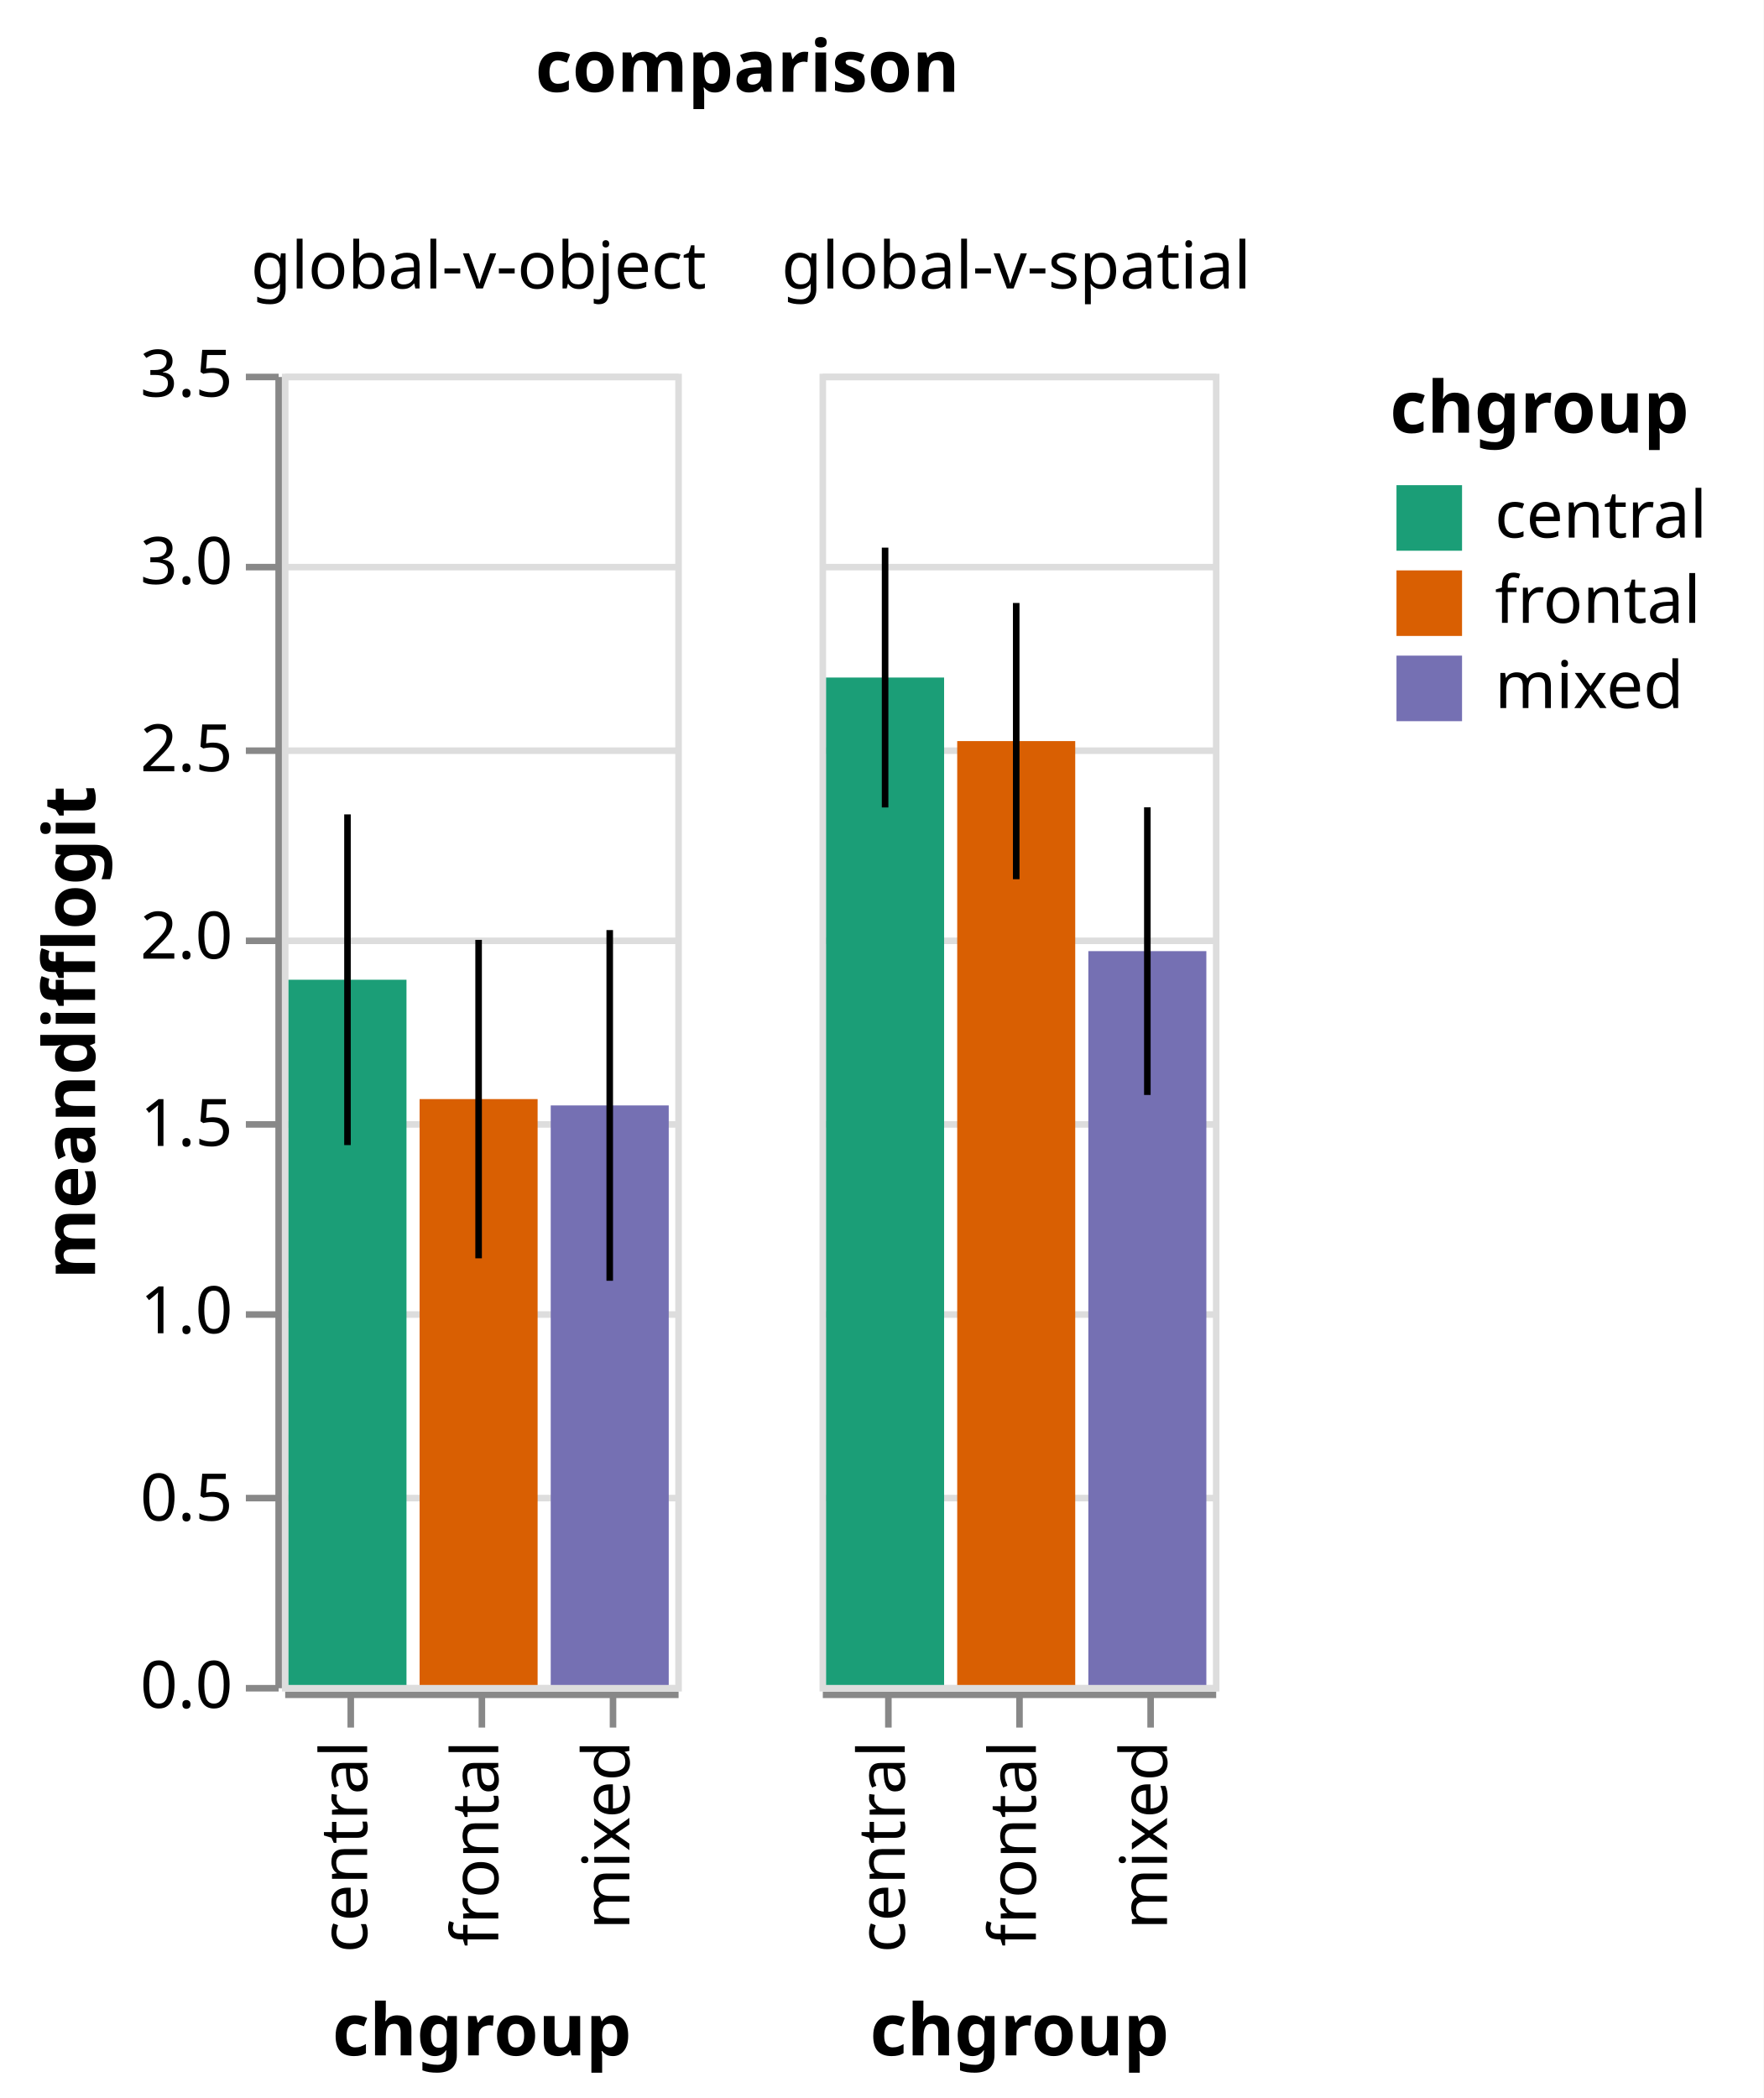
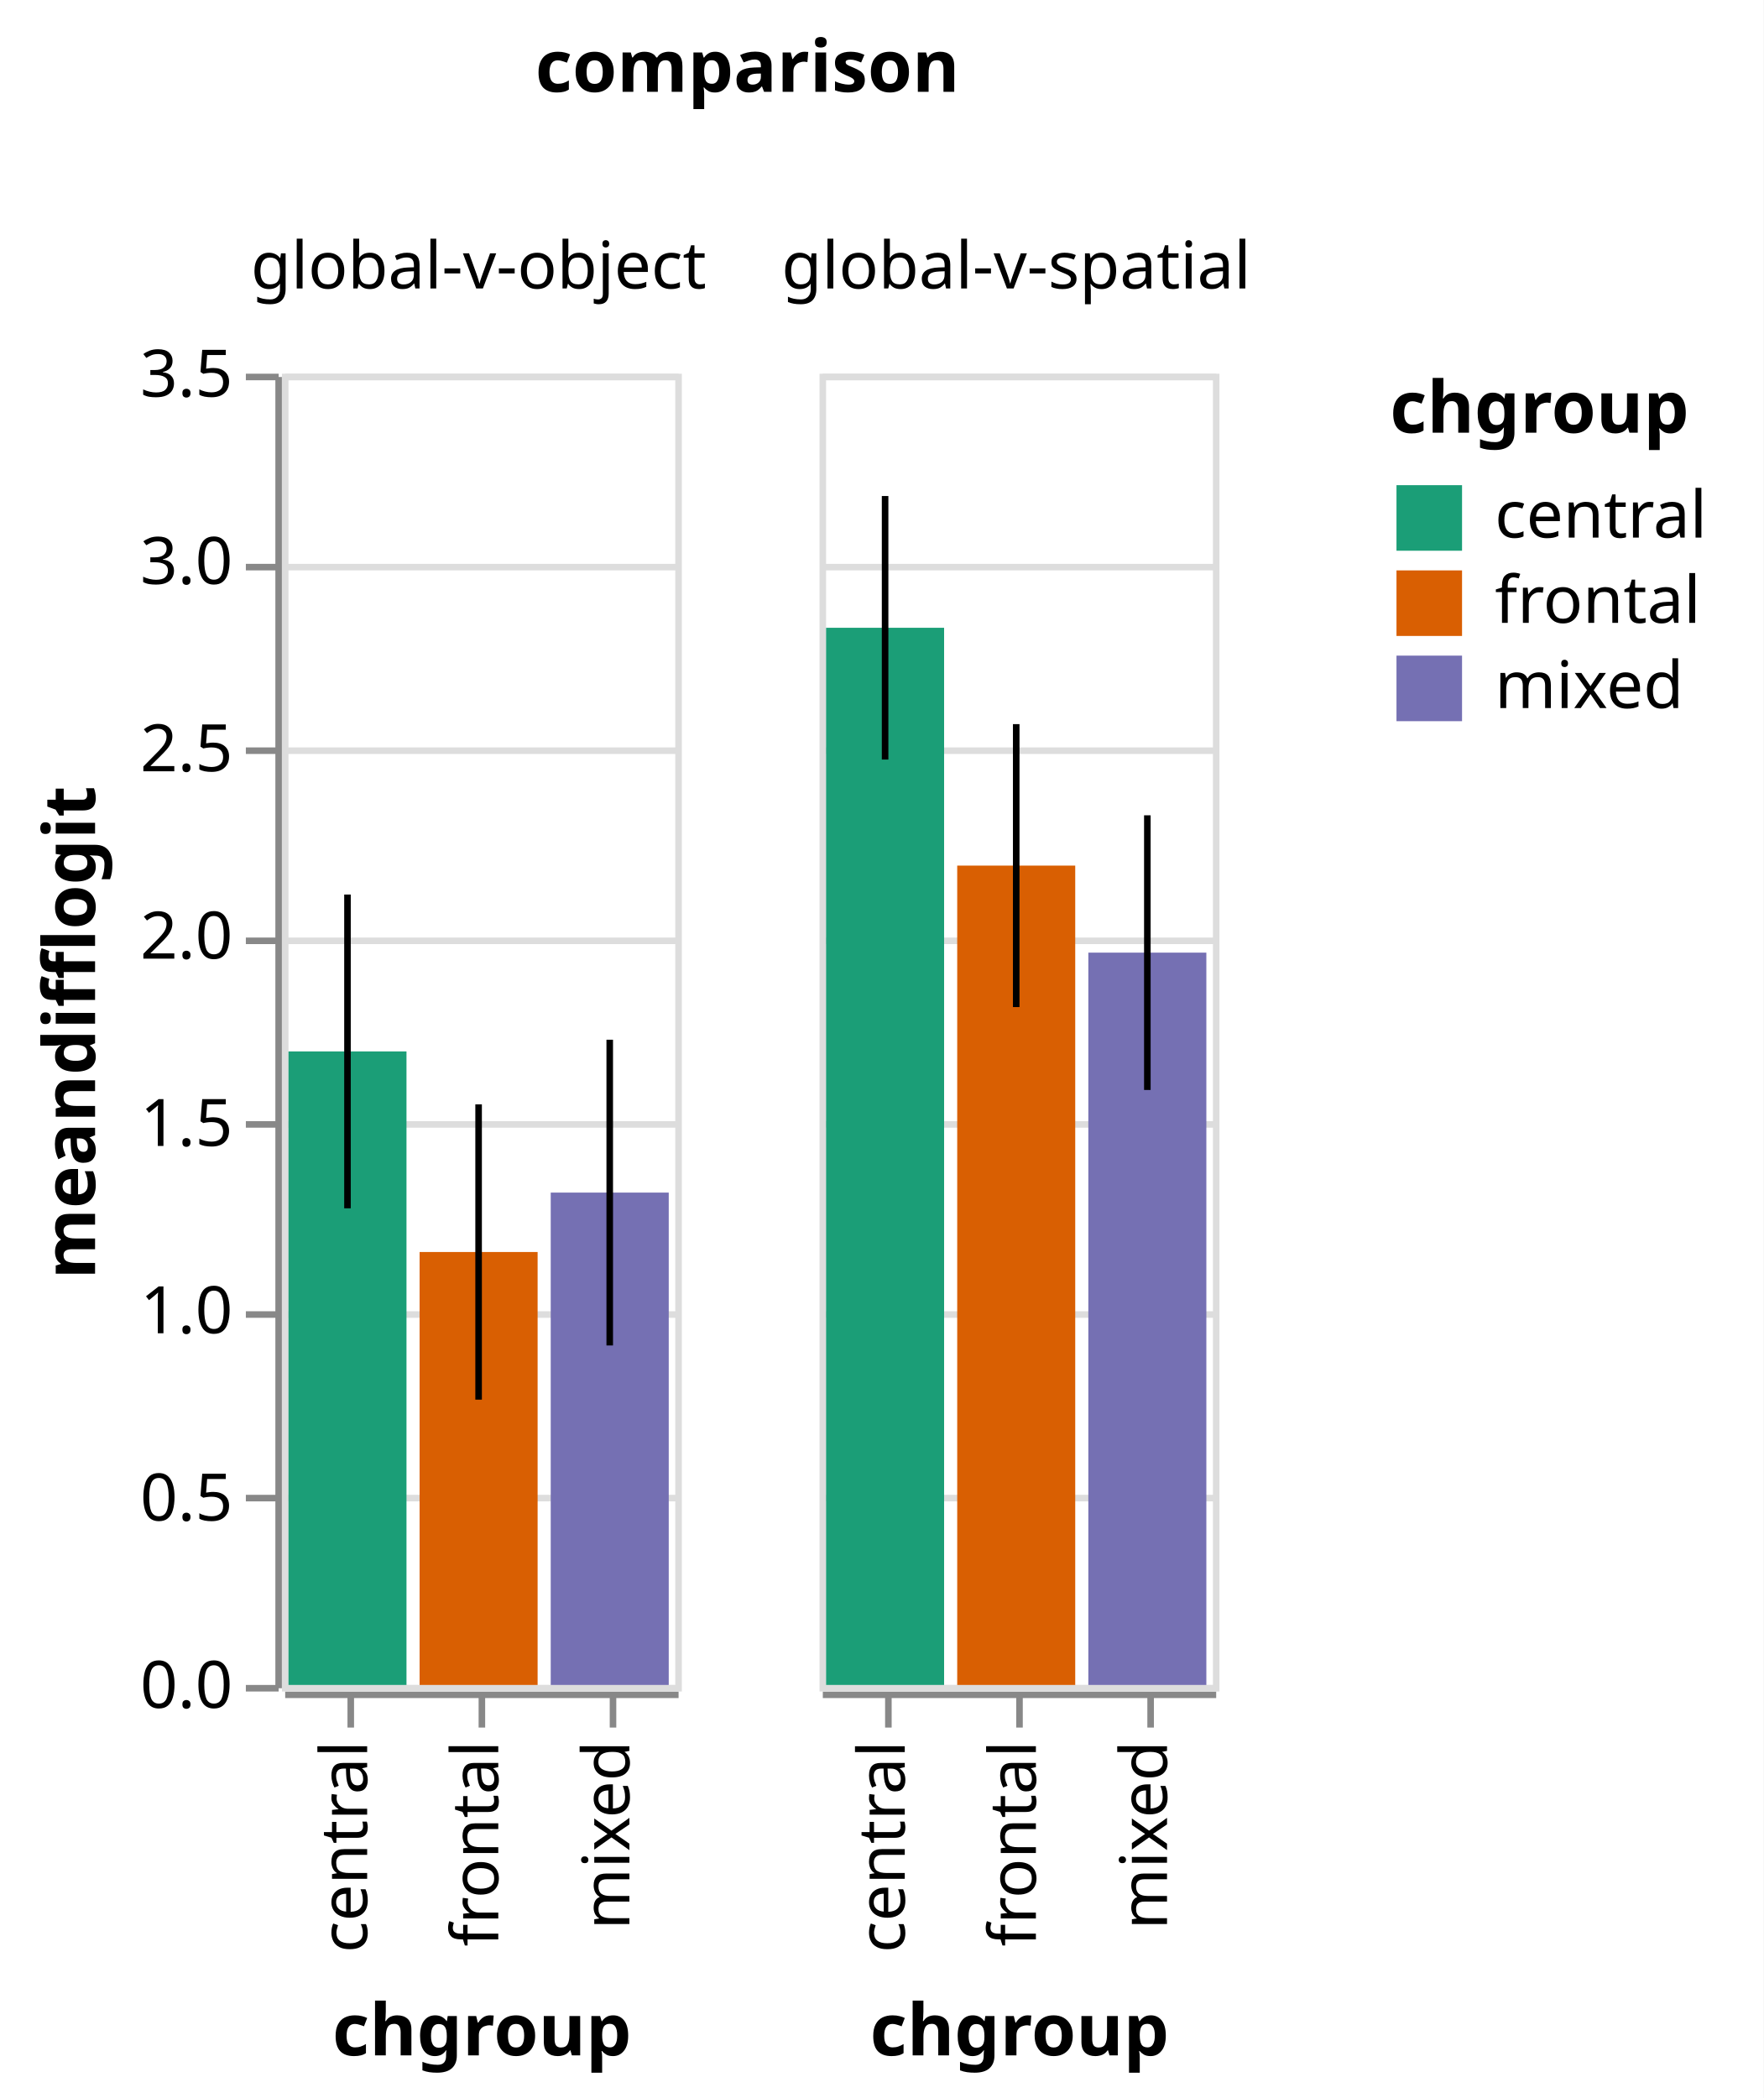
<svg xmlns="http://www.w3.org/2000/svg" class="marks" width="269" height="320" viewBox="0 0 269 320" version="1.1">
  <rect width="269" height="320" fill="white" />
  <g fill="none" stroke-miterlimit="10" transform="translate(43,57)">
    <g class="mark-group role-frame root" role="graphics-object" aria-roledescription="group mark container">
      <g transform="translate(0,0)">
        <path class="background" aria-hidden="true" d="M0,0h0v0h0Z" />
        <g>
          <g class="mark-group role-column-title column-title" role="graphics-object" aria-roledescription="group mark container">
            <g transform="translate(71,-31)">
              <path class="background" aria-hidden="true" d="M0,0h0v0h0Z" />
              <g>
                <g class="mark-group role-title">
                  <g transform="translate(0,-21)">
                    <path class="background" aria-hidden="true" d="M0,0h0v0h0Z" pointer-events="none" />
                    <g>
                      <g class="mark-text role-title-text" role="graphics-symbol" aria-roledescription="title" aria-label="Title text 'comparison'" pointer-events="none">
                        <text text-anchor="middle" transform="translate(0,9)" font-family="sans-serif" font-size="11px" font-weight="bold" fill="#000" opacity="1">comparison</text>
                      </g>
                    </g>
                    <path class="foreground" aria-hidden="true" d="" pointer-events="none" display="none" />
                  </g>
                </g>
              </g>
              <path class="foreground" aria-hidden="true" d="" display="none" />
            </g>
          </g>
          <g class="mark-group role-row-header row_header" role="graphics-object" aria-roledescription="group mark container">
            <g transform="translate(-1,0)">
              <path class="background" aria-hidden="true" d="M0,0h0v200h0Z" />
              <g>
                <g class="mark-group role-axis" role="graphics-symbol" aria-roledescription="axis" aria-label="Y-axis titled 'meandifflogit' for a linear scale with values from 0.0 to 3.5">
                  <g transform="translate(0.5,0.5)">
                    <path class="background" aria-hidden="true" d="M0,0h0v0h0Z" pointer-events="none" />
                    <g>
                      <g class="mark-rule role-axis-tick" pointer-events="none">
                        <line transform="translate(0,200)" x2="-5" y2="0" stroke="#888" stroke-width="1" opacity="1" />
                        <line transform="translate(0,171)" x2="-5" y2="0" stroke="#888" stroke-width="1" opacity="1" />
                        <line transform="translate(0,143)" x2="-5" y2="0" stroke="#888" stroke-width="1" opacity="1" />
                        <line transform="translate(0,114)" x2="-5" y2="0" stroke="#888" stroke-width="1" opacity="1" />
                        <line transform="translate(0,86)" x2="-5" y2="0" stroke="#888" stroke-width="1" opacity="1" />
                        <line transform="translate(0,57)" x2="-5" y2="0" stroke="#888" stroke-width="1" opacity="1" />
                        <line transform="translate(0,29)" x2="-5" y2="0" stroke="#888" stroke-width="1" opacity="1" />
                        <line transform="translate(0,0)" x2="-5" y2="0" stroke="#888" stroke-width="1" opacity="1" />
                      </g>
                      <g class="mark-text role-axis-label" pointer-events="none">
                        <text text-anchor="end" transform="translate(-7,203)" font-family="sans-serif" font-size="10px" fill="#000" opacity="1">0.0</text>
                        <text text-anchor="end" transform="translate(-7,174.4286)" font-family="sans-serif" font-size="10px" fill="#000" opacity="1">0.5</text>
                        <text text-anchor="end" transform="translate(-7,145.8571)" font-family="sans-serif" font-size="10px" fill="#000" opacity="1">1.0</text>
                        <text text-anchor="end" transform="translate(-7,117.2857)" font-family="sans-serif" font-size="10px" fill="#000" opacity="1">1.5</text>
                        <text text-anchor="end" transform="translate(-7,88.71429)" font-family="sans-serif" font-size="10px" fill="#000" opacity="1">2.0</text>
                        <text text-anchor="end" transform="translate(-7,60.14286)" font-family="sans-serif" font-size="10px" fill="#000" opacity="1">2.5</text>
                        <text text-anchor="end" transform="translate(-7,31.57143)" font-family="sans-serif" font-size="10px" fill="#000" opacity="1">3.0</text>
                        <text text-anchor="end" transform="translate(-7,3)" font-family="sans-serif" font-size="10px" fill="#000" opacity="1">3.5</text>
                      </g>
                      <g class="mark-rule role-axis-domain" pointer-events="none">
                        <line transform="translate(0,200)" x2="0" y2="-200" stroke="#888" stroke-width="1" opacity="1" />
                      </g>
                      <g class="mark-text role-axis-title" pointer-events="none">
                        <text text-anchor="middle" transform="translate(-26,100) rotate(-90) translate(0,-2)" font-family="sans-serif" font-size="11px" font-weight="bold" fill="#000" opacity="1">meandifflogit</text>
                      </g>
                    </g>
                    <path class="foreground" aria-hidden="true" d="" pointer-events="none" display="none" />
                  </g>
                </g>
              </g>
              <path class="foreground" aria-hidden="true" d="" display="none" />
            </g>
          </g>
          <g class="mark-group role-column-header column_header" role="graphics-object" aria-roledescription="group mark container">
            <g transform="translate(0,-1)">
              <path class="background" aria-hidden="true" d="M0,0h60v0h-60Z" />
              <g>
                <g class="mark-group role-title">
                  <g transform="translate(30,-20)">
                    <path class="background" aria-hidden="true" d="M0,0h0v0h0Z" pointer-events="none" />
                    <g>
                      <g class="mark-text role-title-text" role="graphics-symbol" aria-roledescription="title" aria-label="Title text 'global-v-object'" pointer-events="none">
                        <text text-anchor="middle" transform="translate(0,8)" font-family="sans-serif" font-size="10px" fill="#000" opacity="1">global-v-object</text>
                      </g>
                    </g>
                    <path class="foreground" aria-hidden="true" d="" pointer-events="none" display="none" />
                  </g>
                </g>
              </g>
              <path class="foreground" aria-hidden="true" d="" display="none" />
            </g>
            <g transform="translate(82,-1)">
              <path class="background" aria-hidden="true" d="M0,0h60v0h-60Z" />
              <g>
                <g class="mark-group role-title">
                  <g transform="translate(30,-20)">
                    <path class="background" aria-hidden="true" d="M0,0h0v0h0Z" pointer-events="none" />
                    <g>
                      <g class="mark-text role-title-text" role="graphics-symbol" aria-roledescription="title" aria-label="Title text 'global-v-spatial'" pointer-events="none">
                        <text text-anchor="middle" transform="translate(0,8)" font-family="sans-serif" font-size="10px" fill="#000" opacity="1">global-v-spatial</text>
                      </g>
                    </g>
                    <path class="foreground" aria-hidden="true" d="" pointer-events="none" display="none" />
                  </g>
                </g>
              </g>
              <path class="foreground" aria-hidden="true" d="" display="none" />
            </g>
          </g>
          <g class="mark-group role-column-footer column_footer" role="graphics-object" aria-roledescription="group mark container">
            <g transform="translate(0,201)">
              <path class="background" aria-hidden="true" d="M0,0h60v0h-60Z" />
              <g>
                <g class="mark-group role-axis" role="graphics-symbol" aria-roledescription="axis" aria-label="X-axis titled 'chgroup' for a discrete scale with 3 values: central, frontal, mixed">
                  <g transform="translate(0.5,0.5)">
                    <path class="background" aria-hidden="true" d="M0,0h0v0h0Z" pointer-events="none" />
                    <g>
                      <g class="mark-rule role-axis-tick" pointer-events="none">
                        <line transform="translate(10,0)" x2="0" y2="5" stroke="#888" stroke-width="1" opacity="1" />
                        <line transform="translate(30,0)" x2="0" y2="5" stroke="#888" stroke-width="1" opacity="1" />
                        <line transform="translate(50,0)" x2="0" y2="5" stroke="#888" stroke-width="1" opacity="1" />
                      </g>
                      <g class="mark-text role-axis-label" pointer-events="none">
                        <text text-anchor="end" transform="translate(9.5,7) rotate(270) translate(0,3)" font-family="sans-serif" font-size="10px" fill="#000" opacity="1">central</text>
                        <text text-anchor="end" transform="translate(29.5,7) rotate(270) translate(0,3)" font-family="sans-serif" font-size="10px" fill="#000" opacity="1">frontal</text>
                        <text text-anchor="end" transform="translate(49.5,7) rotate(270) translate(0,3)" font-family="sans-serif" font-size="10px" fill="#000" opacity="1">mixed</text>
                      </g>
                      <g class="mark-rule role-axis-domain" pointer-events="none">
                        <line transform="translate(0,0)" x2="60" y2="0" stroke="#888" stroke-width="1" opacity="1" />
                      </g>
                      <g class="mark-text role-axis-title" pointer-events="none">
                        <text text-anchor="middle" transform="translate(30,55)" font-family="sans-serif" font-size="11px" font-weight="bold" fill="#000" opacity="1">chgroup</text>
                      </g>
                    </g>
                    <path class="foreground" aria-hidden="true" d="" pointer-events="none" display="none" />
                  </g>
                </g>
              </g>
              <path class="foreground" aria-hidden="true" d="" display="none" />
            </g>
            <g transform="translate(82,201)">
              <path class="background" aria-hidden="true" d="M0,0h60v0h-60Z" />
              <g>
                <g class="mark-group role-axis" role="graphics-symbol" aria-roledescription="axis" aria-label="X-axis titled 'chgroup' for a discrete scale with 3 values: central, frontal, mixed">
                  <g transform="translate(0.5,0.5)">
                    <path class="background" aria-hidden="true" d="M0,0h0v0h0Z" pointer-events="none" />
                    <g>
                      <g class="mark-rule role-axis-tick" pointer-events="none">
                        <line transform="translate(10,0)" x2="0" y2="5" stroke="#888" stroke-width="1" opacity="1" />
                        <line transform="translate(30,0)" x2="0" y2="5" stroke="#888" stroke-width="1" opacity="1" />
                        <line transform="translate(50,0)" x2="0" y2="5" stroke="#888" stroke-width="1" opacity="1" />
                      </g>
                      <g class="mark-text role-axis-label" pointer-events="none">
                        <text text-anchor="end" transform="translate(9.5,7) rotate(270) translate(0,3)" font-family="sans-serif" font-size="10px" fill="#000" opacity="1">central</text>
                        <text text-anchor="end" transform="translate(29.5,7) rotate(270) translate(0,3)" font-family="sans-serif" font-size="10px" fill="#000" opacity="1">frontal</text>
                        <text text-anchor="end" transform="translate(49.5,7) rotate(270) translate(0,3)" font-family="sans-serif" font-size="10px" fill="#000" opacity="1">mixed</text>
                      </g>
                      <g class="mark-rule role-axis-domain" pointer-events="none">
                        <line transform="translate(0,0)" x2="60" y2="0" stroke="#888" stroke-width="1" opacity="1" />
                      </g>
                      <g class="mark-text role-axis-title" pointer-events="none">
                        <text text-anchor="middle" transform="translate(30,55)" font-family="sans-serif" font-size="11px" font-weight="bold" fill="#000" opacity="1">chgroup</text>
                      </g>
                    </g>
                    <path class="foreground" aria-hidden="true" d="" pointer-events="none" display="none" />
                  </g>
                </g>
              </g>
              <path class="foreground" aria-hidden="true" d="" display="none" />
            </g>
          </g>
          <g class="mark-group role-scope cell" role="graphics-object" aria-roledescription="group mark container">
            <g transform="translate(0,0)">
              <path class="background" aria-hidden="true" d="M0.5,0.5h60v200h-60Z" stroke="#ddd" />
              <g>
                <g class="mark-group role-axis" aria-hidden="true">
                  <g transform="translate(0.5,0.5)">
                    <path class="background" aria-hidden="true" d="M0,0h0v0h0Z" pointer-events="none" />
                    <g>
                      <g class="mark-rule role-axis-grid" pointer-events="none">
                        <line transform="translate(0,200)" x2="60" y2="0" stroke="#ddd" stroke-width="1" opacity="1" />
                        <line transform="translate(0,171)" x2="60" y2="0" stroke="#ddd" stroke-width="1" opacity="1" />
                        <line transform="translate(0,143)" x2="60" y2="0" stroke="#ddd" stroke-width="1" opacity="1" />
                        <line transform="translate(0,114)" x2="60" y2="0" stroke="#ddd" stroke-width="1" opacity="1" />
                        <line transform="translate(0,86)" x2="60" y2="0" stroke="#ddd" stroke-width="1" opacity="1" />
                        <line transform="translate(0,57)" x2="60" y2="0" stroke="#ddd" stroke-width="1" opacity="1" />
                        <line transform="translate(0,29)" x2="60" y2="0" stroke="#ddd" stroke-width="1" opacity="1" />
                        <line transform="translate(0,0)" x2="60" y2="0" stroke="#ddd" stroke-width="1" opacity="1" />
                      </g>
                    </g>
                    <path class="foreground" aria-hidden="true" d="" pointer-events="none" display="none" />
                  </g>
                </g>
                <g class="mark-rect role-mark child_layer_0_marks" role="graphics-object" aria-roledescription="rect mark container">
-                   <path aria-label="chgroup: frontal; Mean of meandifflogit: 1.56379184613" role="graphics-symbol" aria-roledescription="bar" d="M21,110.64h18v89.36h-18Z" fill="#d95f02" />
-                   <path aria-label="chgroup: central; Mean of meandifflogit: 1.88237136548" role="graphics-symbol" aria-roledescription="bar" d="M1,92.436h18v107.564h-18Z" fill="#1b9e77" />
-                   <path aria-label="chgroup: mixed; Mean of meandifflogit: 1.5468816654" role="graphics-symbol" aria-roledescription="bar" d="M41,111.607h18v88.393h-18Z" fill="#7570b3" />
+                   <path aria-label="chgroup: frontal; Mean of meandifflogit: 1.15562989876" role="graphics-symbol" aria-roledescription="bar" d="M21,133.964h18v66.036h-18Z" fill="#d95f02" />
+                   <path aria-label="chgroup: central; Mean of meandifflogit: 1.6910223999" role="graphics-symbol" aria-roledescription="bar" d="M1,103.37h18v96.63h-18Z" fill="#1b9e77" />
+                   <path aria-label="chgroup: mixed; Mean of meandifflogit: 1.31422958048" role="graphics-symbol" aria-roledescription="bar" d="M41,124.901h18v75.099h-18Z" fill="#7570b3" />
                </g>
                <g class="mark-rule role-mark child_layer_1_marks" role="graphics-object" aria-roledescription="rule mark container">
-                   <line aria-label="meandifflogit: 1.13879210668; upper_meandifflogit: 1.98879158557; chgroup: frontal; Mean of meandifflogit: 1.56379184613; Mean + stderr of meandifflogit: 1.98879158557; Mean - stderr of meandifflogit: 1.13879210668" role="graphics-symbol" aria-roledescription="errorbar" transform="translate(30,134.9262)" x2="0" y2="-48.571" stroke="black" />
-                   <line aria-label="meandifflogit: 1.44101736715; upper_meandifflogit: 2.32372536382; chgroup: central; Mean of meandifflogit: 1.88237136548; Mean + stderr of meandifflogit: 2.32372536382; Mean - stderr of meandifflogit: 1.44101736715" role="graphics-symbol" aria-roledescription="errorbar" transform="translate(10,117.6562)" x2="0" y2="-50.44" stroke="black" />
-                   <line aria-label="meandifflogit: 1.0788368393; upper_meandifflogit: 2.01492649151; chgroup: mixed; Mean of meandifflogit: 1.5468816654; Mean + stderr of meandifflogit: 2.01492649151; Mean - stderr of meandifflogit: 1.0788368393" role="graphics-symbol" aria-roledescription="errorbar" transform="translate(50,138.3522)" x2="0" y2="-53.491" stroke="black" />
+                   <line aria-label="meandifflogit: 0.761551899212; upper_meandifflogit: 1.5497078983; chgroup: frontal; Mean of meandifflogit: 1.15562989876; Mean + stderr of meandifflogit: 1.5497078983; Mean - stderr of meandifflogit: 0.761551899212" role="graphics-symbol" aria-roledescription="errorbar" transform="translate(30,156.4827)" x2="0" y2="-45.037" stroke="black" />
+                   <line aria-label="meandifflogit: 1.27228133339; upper_meandifflogit: 2.10976346641; chgroup: central; Mean of meandifflogit: 1.6910223999; Mean + stderr of meandifflogit: 2.10976346641; Mean - stderr of meandifflogit: 1.27228133339" role="graphics-symbol" aria-roledescription="errorbar" transform="translate(10,127.2982)" x2="0" y2="-47.856" stroke="black" />
+                   <line aria-label="meandifflogit: 0.906179901104; upper_meandifflogit: 1.72227925987; chgroup: mixed; Mean of meandifflogit: 1.31422958048; Mean + stderr of meandifflogit: 1.72227925987; Mean - stderr of meandifflogit: 0.906179901104" role="graphics-symbol" aria-roledescription="errorbar" transform="translate(50,148.2183)" x2="0" y2="-46.634" stroke="black" />
                </g>
              </g>
              <path class="foreground" aria-hidden="true" d="" display="none" />
            </g>
            <g transform="translate(82,0)">
              <path class="background" aria-hidden="true" d="M0.5,0.5h60v200h-60Z" stroke="#ddd" />
              <g>
                <g class="mark-group role-axis" aria-hidden="true">
                  <g transform="translate(0.5,0.5)">
                    <path class="background" aria-hidden="true" d="M0,0h0v0h0Z" pointer-events="none" />
                    <g>
                      <g class="mark-rule role-axis-grid" pointer-events="none">
                        <line transform="translate(0,200)" x2="60" y2="0" stroke="#ddd" stroke-width="1" opacity="1" />
                        <line transform="translate(0,171)" x2="60" y2="0" stroke="#ddd" stroke-width="1" opacity="1" />
                        <line transform="translate(0,143)" x2="60" y2="0" stroke="#ddd" stroke-width="1" opacity="1" />
                        <line transform="translate(0,114)" x2="60" y2="0" stroke="#ddd" stroke-width="1" opacity="1" />
                        <line transform="translate(0,86)" x2="60" y2="0" stroke="#ddd" stroke-width="1" opacity="1" />
                        <line transform="translate(0,57)" x2="60" y2="0" stroke="#ddd" stroke-width="1" opacity="1" />
                        <line transform="translate(0,29)" x2="60" y2="0" stroke="#ddd" stroke-width="1" opacity="1" />
                        <line transform="translate(0,0)" x2="60" y2="0" stroke="#ddd" stroke-width="1" opacity="1" />
                      </g>
                    </g>
                    <path class="foreground" aria-hidden="true" d="" pointer-events="none" display="none" />
                  </g>
                </g>
                <g class="mark-rect role-mark child_layer_0_marks" role="graphics-object" aria-roledescription="rect mark container">
-                   <path aria-label="chgroup: frontal; Mean of meandifflogit: 2.51938269552" role="graphics-symbol" aria-roledescription="bar" d="M21,56.035h18v143.965h-18Z" fill="#d95f02" />
-                   <path aria-label="chgroup: central; Mean of meandifflogit: 2.6889932506" role="graphics-symbol" aria-roledescription="bar" d="M1,46.343h18v153.657h-18Z" fill="#1b9e77" />
-                   <path aria-label="chgroup: mixed; Mean of meandifflogit: 1.95872800409" role="graphics-symbol" aria-roledescription="bar" d="M41,88.073h18v111.927h-18Z" fill="#7570b3" />
+                   <path aria-label="chgroup: frontal; Mean of meandifflogit: 2.18702771682" role="graphics-symbol" aria-roledescription="bar" d="M21,75.027h18v124.973h-18Z" fill="#d95f02" />
+                   <path aria-label="chgroup: central; Mean of meandifflogit: 2.82182139122" role="graphics-symbol" aria-roledescription="bar" d="M1,38.753h18v161.247h-18Z" fill="#1b9e77" />
+                   <path aria-label="chgroup: mixed; Mean of meandifflogit: 1.95471060699" role="graphics-symbol" aria-roledescription="bar" d="M41,88.302h18v111.698h-18Z" fill="#7570b3" />
                </g>
                <g class="mark-rule role-mark child_layer_1_marks" role="graphics-object" aria-roledescription="rule mark container">
-                   <line aria-label="meandifflogit: 2.15071770267; upper_meandifflogit: 2.88804768836; chgroup: frontal; Mean of meandifflogit: 2.51938269552; Mean + stderr of meandifflogit: 2.88804768836; Mean - stderr of meandifflogit: 2.15071770267" role="graphics-symbol" aria-roledescription="errorbar" transform="translate(30,77.10185)" x2="0" y2="-42.133" stroke="black" />
-                   <line aria-label="meandifflogit: 2.34222866694; upper_meandifflogit: 3.03575783426; chgroup: central; Mean of meandifflogit: 2.6889932506; Mean + stderr of meandifflogit: 3.03575783426; Mean - stderr of meandifflogit: 2.34222866694" role="graphics-symbol" aria-roledescription="errorbar" transform="translate(10,66.15836)" x2="0" y2="-39.63" stroke="black" />
-                   <line aria-label="meandifflogit: 1.57483018459; upper_meandifflogit: 2.34262582359; chgroup: mixed; Mean of meandifflogit: 1.95872800409; Mean + stderr of meandifflogit: 2.34262582359; Mean - stderr of meandifflogit: 1.57483018459" role="graphics-symbol" aria-roledescription="errorbar" transform="translate(50,110.0097)" x2="0" y2="-43.874" stroke="black" />
+                   <line aria-label="meandifflogit: 1.8094019094; upper_meandifflogit: 2.56465352425; chgroup: frontal; Mean of meandifflogit: 2.18702771682; Mean + stderr of meandifflogit: 2.56465352425; Mean - stderr of meandifflogit: 1.8094019094" role="graphics-symbol" aria-roledescription="errorbar" transform="translate(30,96.60561)" x2="0" y2="-43.157" stroke="black" />
+                   <line aria-label="meandifflogit: 2.47011494582; upper_meandifflogit: 3.17352783662; chgroup: central; Mean of meandifflogit: 2.82182139122; Mean + stderr of meandifflogit: 3.17352783662; Mean - stderr of meandifflogit: 2.47011494582" role="graphics-symbol" aria-roledescription="errorbar" transform="translate(10,58.85057)" x2="0" y2="-40.195" stroke="black" />
+                   <line aria-label="meandifflogit: 1.58814153443; upper_meandifflogit: 2.32127967956; chgroup: mixed; Mean of meandifflogit: 1.95471060699; Mean + stderr of meandifflogit: 2.32127967956; Mean - stderr of meandifflogit: 1.58814153443" role="graphics-symbol" aria-roledescription="errorbar" transform="translate(50,109.2491)" x2="0" y2="-41.894" stroke="black" />
                </g>
              </g>
              <path class="foreground" aria-hidden="true" d="" display="none" />
            </g>
          </g>
          <g class="mark-group role-legend" role="graphics-symbol" aria-roledescription="legend" aria-label="Symbol legend titled 'chgroup' for fill color with 3 values: central, frontal, mixed">
            <g transform="translate(169,0)">
              <path class="background" aria-hidden="true" d="M0,0h52v53h-52Z" pointer-events="none" />
              <g>
                <g class="mark-group role-legend-entry">
                  <g transform="translate(0,16)">
                    <path class="background" aria-hidden="true" d="M0,0h0v0h0Z" pointer-events="none" />
                    <g>
                      <g class="mark-group role-scope" role="graphics-object" aria-roledescription="group mark container">
                        <g transform="translate(0,0)">
                          <path class="background" aria-hidden="true" d="M0,0h51v11h-51Z" pointer-events="none" opacity="1" />
                          <g>
                            <g class="mark-symbol role-legend-symbol" pointer-events="none">
                              <path transform="translate(6,6)" d="M-5,-5h10v10h-10Z" fill="#1b9e77" stroke-width="1.5" opacity="1" />
                            </g>
                            <g class="mark-text role-legend-label" pointer-events="none">
                              <text text-anchor="start" transform="translate(16,9)" font-family="sans-serif" font-size="10px" fill="#000" opacity="1">central</text>
                            </g>
                          </g>
                          <path class="foreground" aria-hidden="true" d="" pointer-events="none" display="none" />
                        </g>
                        <g transform="translate(0,13)">
                          <path class="background" aria-hidden="true" d="M0,0h51v11h-51Z" pointer-events="none" opacity="1" />
                          <g>
                            <g class="mark-symbol role-legend-symbol" pointer-events="none">
                              <path transform="translate(6,6)" d="M-5,-5h10v10h-10Z" fill="#d95f02" stroke-width="1.5" opacity="1" />
                            </g>
                            <g class="mark-text role-legend-label" pointer-events="none">
                              <text text-anchor="start" transform="translate(16,9)" font-family="sans-serif" font-size="10px" fill="#000" opacity="1">frontal</text>
                            </g>
                          </g>
                          <path class="foreground" aria-hidden="true" d="" pointer-events="none" display="none" />
                        </g>
                        <g transform="translate(0,26)">
                          <path class="background" aria-hidden="true" d="M0,0h51v11h-51Z" pointer-events="none" opacity="1" />
                          <g>
                            <g class="mark-symbol role-legend-symbol" pointer-events="none">
                              <path transform="translate(6,6)" d="M-5,-5h10v10h-10Z" fill="#7570b3" stroke-width="1.5" opacity="1" />
                            </g>
                            <g class="mark-text role-legend-label" pointer-events="none">
                              <text text-anchor="start" transform="translate(16,9)" font-family="sans-serif" font-size="10px" fill="#000" opacity="1">mixed</text>
                            </g>
                          </g>
                          <path class="foreground" aria-hidden="true" d="" pointer-events="none" display="none" />
                        </g>
                      </g>
                    </g>
                    <path class="foreground" aria-hidden="true" d="" pointer-events="none" display="none" />
                  </g>
                </g>
                <g class="mark-text role-legend-title" pointer-events="none">
                  <text text-anchor="start" transform="translate(0,9)" font-family="sans-serif" font-size="11px" font-weight="bold" fill="#000" opacity="1">chgroup</text>
                </g>
              </g>
              <path class="foreground" aria-hidden="true" d="" pointer-events="none" display="none" />
            </g>
          </g>
        </g>
        <path class="foreground" aria-hidden="true" d="" display="none" />
      </g>
    </g>
  </g>
</svg>
